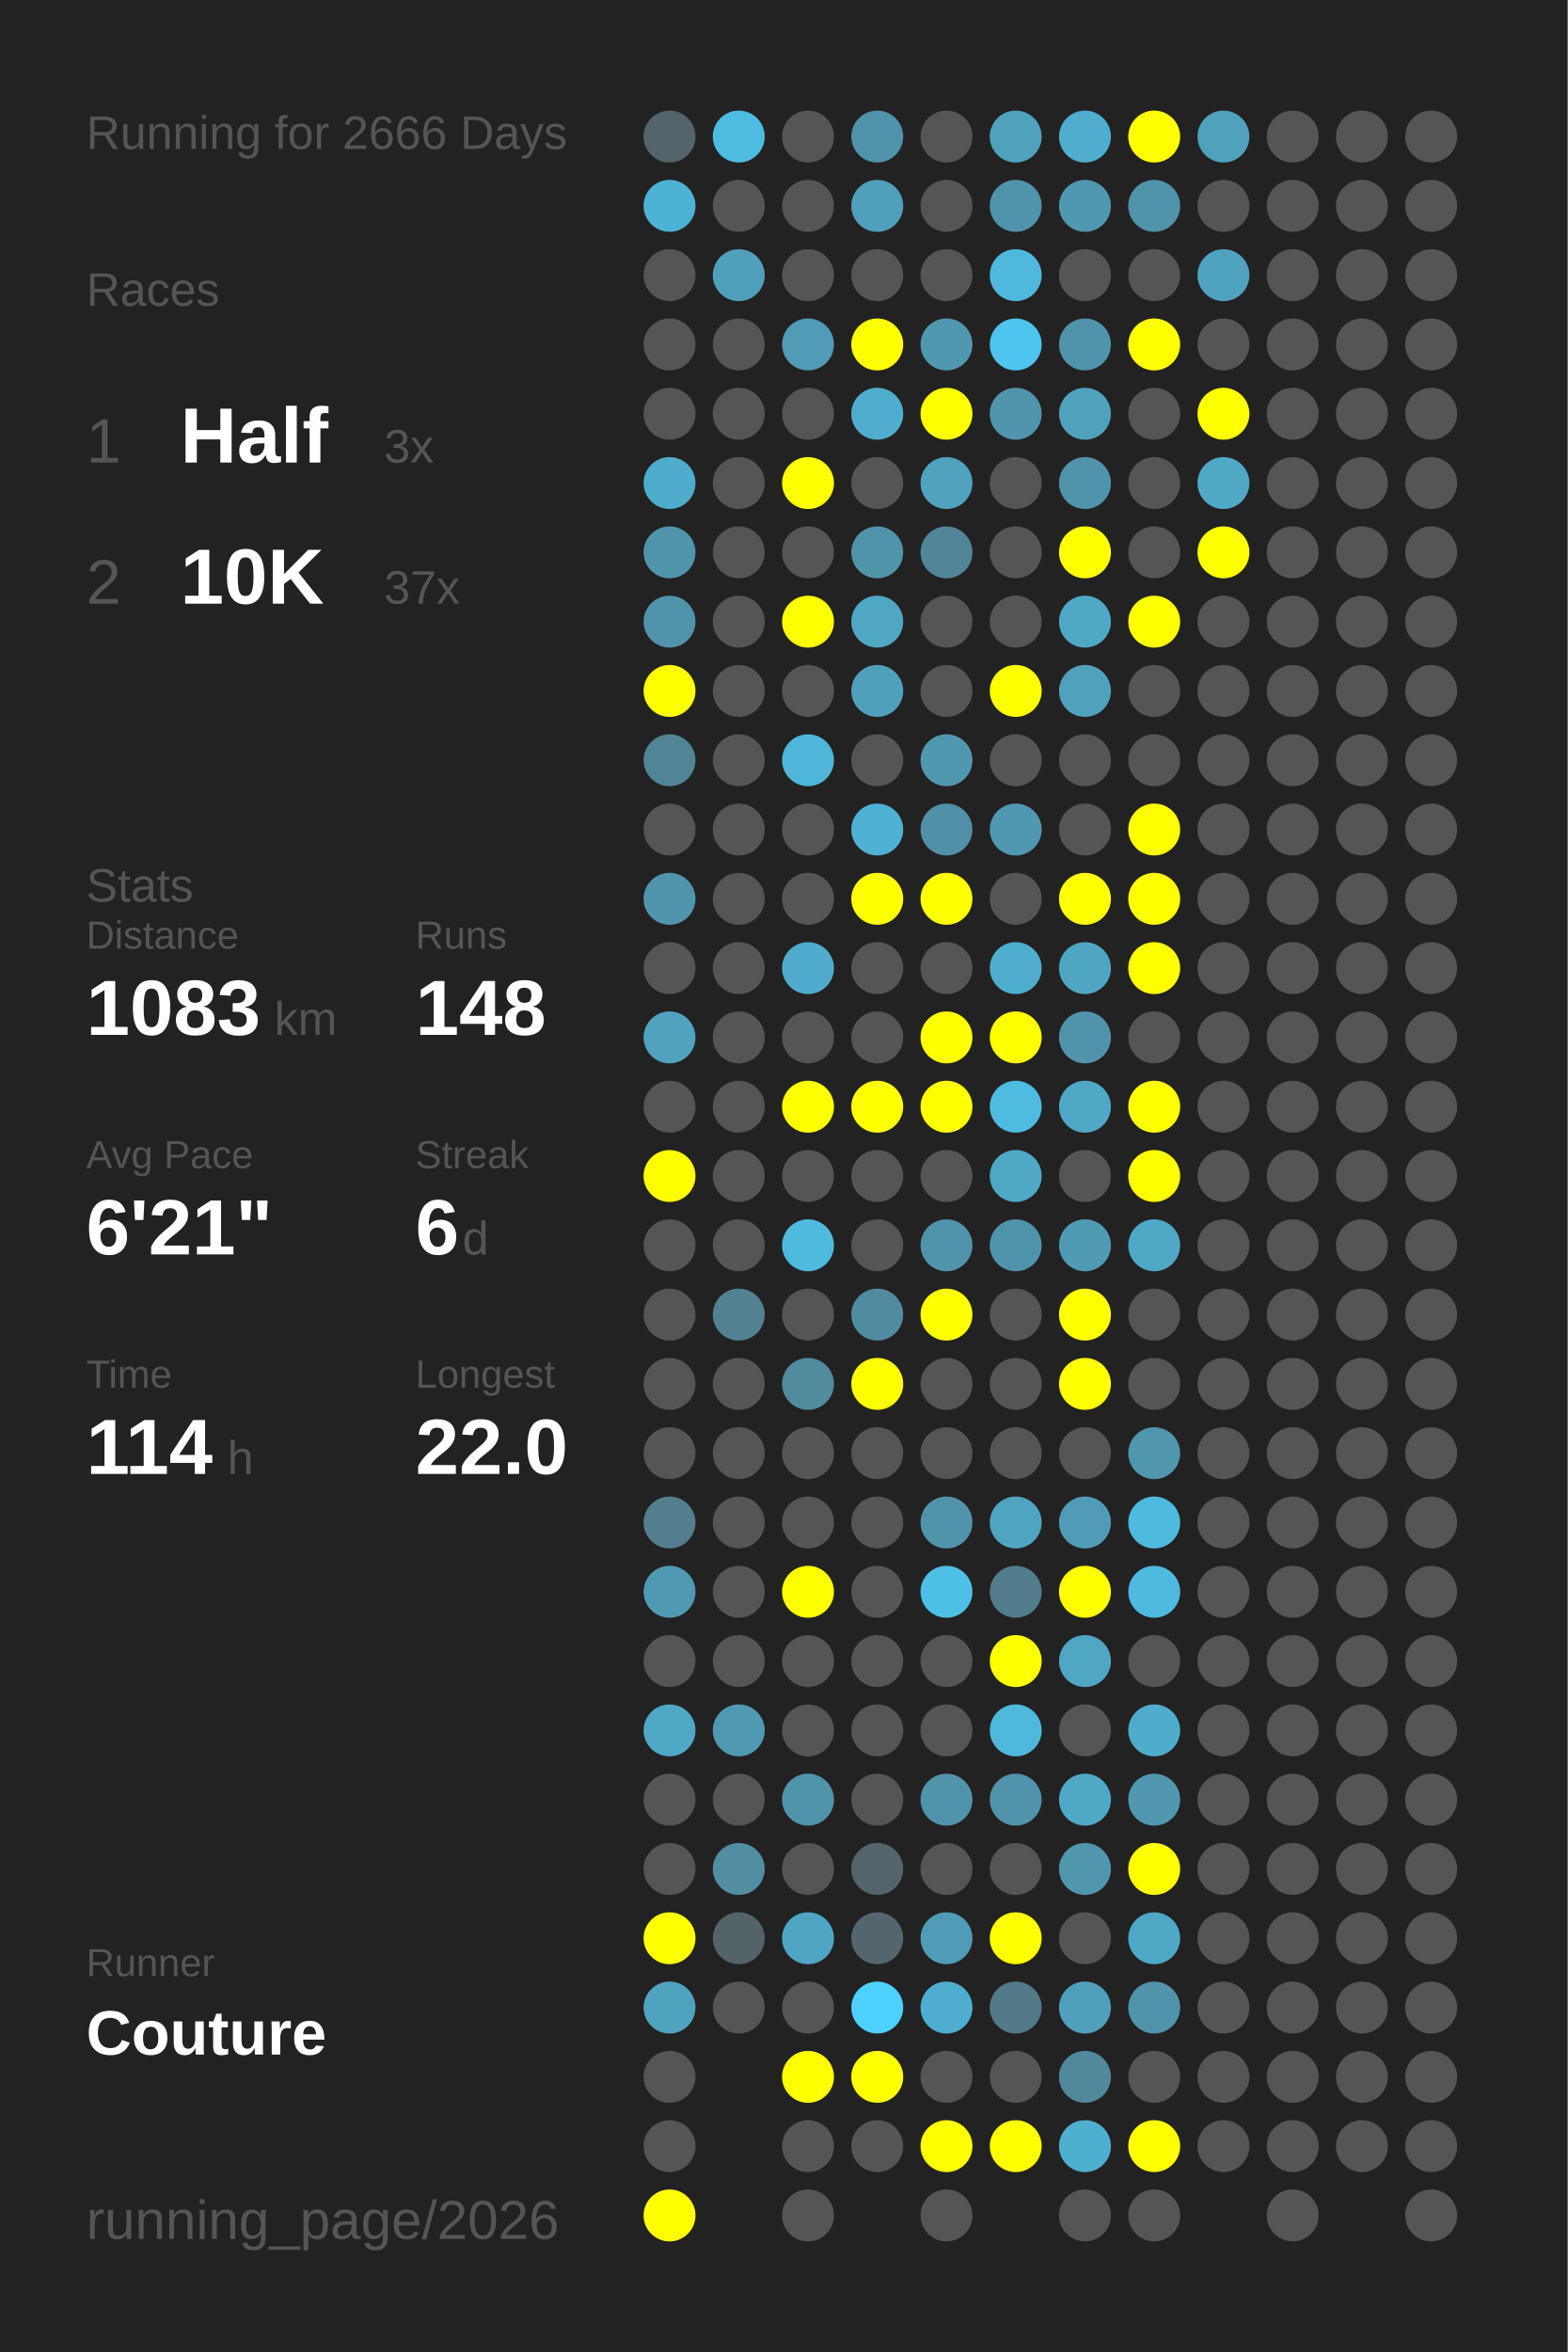
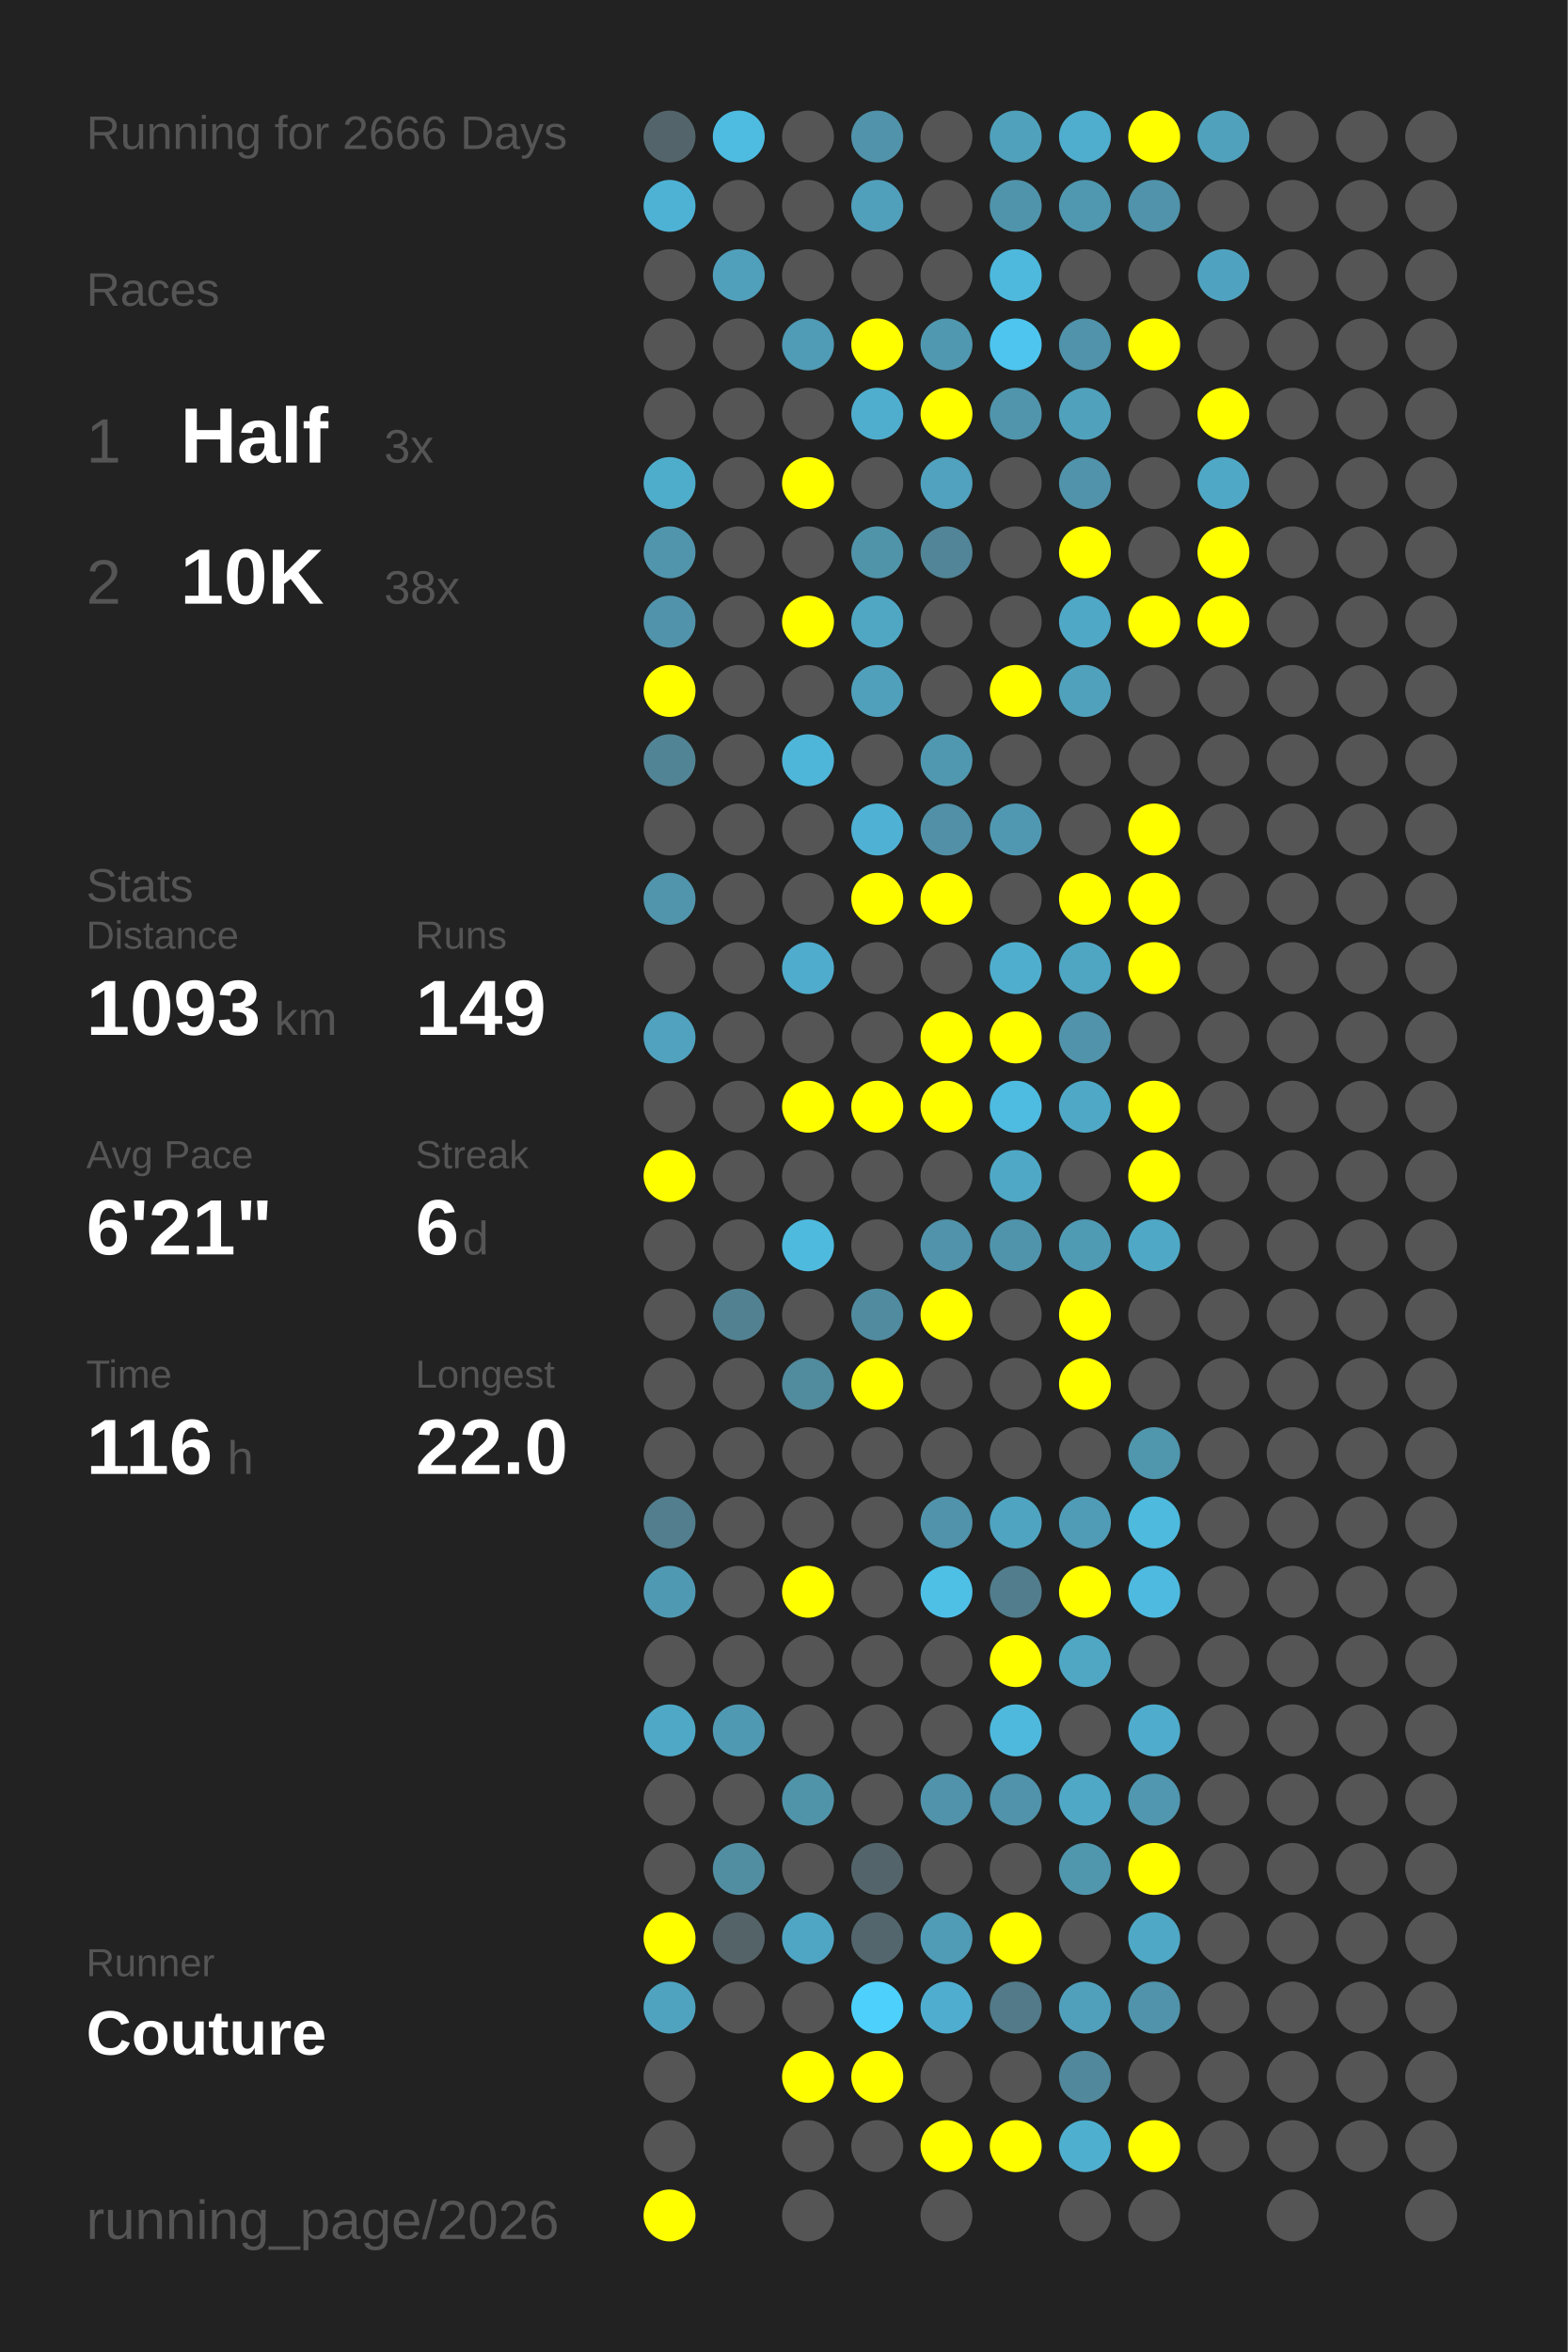
<svg xmlns="http://www.w3.org/2000/svg" baseProfile="full" height="300mm" version="1.1" viewBox="0,0,200,300" width="200mm">
  <defs />
  <rect fill="#222222" height="300" width="200" x="0" y="0" />
  <text fill="#555555" style="font-size:6px; font-family:Arial;" x="11" y="19">Running for 2666 Days</text>
  <text fill="#555555" style="font-size:6px; font-family:Arial;" x="11" y="39">Races</text>
  <text fill="#555555" style="font-size:8px; font-family:Arial;" x="11" y="59">1</text>
  <text fill="#FFFFFF" style="font-size:10px; font-family:Arial; font-weight:bold;" x="23" y="59">Half</text>
  <text fill="#555555" style="font-size:6px; font-family:Arial;" x="49" y="59">3x</text>
  <text fill="#555555" style="font-size:8px; font-family:Arial;" x="11" y="77">2</text>
  <text fill="#FFFFFF" style="font-size:10px; font-family:Arial; font-weight:bold;" x="23" y="77">10K</text>
-   <text fill="#555555" style="font-size:6px; font-family:Arial;" x="49" y="77">37x</text>
+   <text fill="#555555" style="font-size:6px; font-family:Arial;" x="49" y="77">38x</text>
  <text fill="#555555" style="font-size:6px; font-family:Arial;" x="11" y="115">Stats</text>
  <text fill="#555555" style="font-size:5px; font-family:Arial;" x="11" y="121">Distance</text>
-   <text fill="#FFFFFF" style="font-size:10px; font-family:Arial; font-weight:bold;" x="11" y="132">1083</text>
+   <text fill="#FFFFFF" style="font-size:10px; font-family:Arial; font-weight:bold;" x="11" y="132">1093</text>
  <text fill="#555555" style="font-size:6px; font-family:Arial;" x="35" y="132">km</text>
  <text fill="#555555" style="font-size:5px; font-family:Arial;" x="53" y="121">Runs</text>
-   <text fill="#FFFFFF" style="font-size:10px; font-family:Arial; font-weight:bold;" x="53" y="132">148</text>
+   <text fill="#FFFFFF" style="font-size:10px; font-family:Arial; font-weight:bold;" x="53" y="132">149</text>
  <text fill="#555555" style="font-size:5px; font-family:Arial;" x="11" y="149">Avg Pace</text>
  <text fill="#FFFFFF" style="font-size:10px; font-family:Arial; font-weight:bold;" x="11" y="160">6'21"</text>
  <text fill="#555555" style="font-size:5px; font-family:Arial;" x="53" y="149">Streak</text>
  <text fill="#FFFFFF" style="font-size:10px; font-family:Arial; font-weight:bold;" x="53" y="160">6</text>
  <text fill="#555555" style="font-size:6px; font-family:Arial;" x="59" y="160">d</text>
  <text fill="#555555" style="font-size:5px; font-family:Arial;" x="11" y="177">Time</text>
-   <text fill="#FFFFFF" style="font-size:10px; font-family:Arial; font-weight:bold;" x="11" y="188">114</text>
+   <text fill="#FFFFFF" style="font-size:10px; font-family:Arial; font-weight:bold;" x="11" y="188">116</text>
  <text fill="#555555" style="font-size:6px; font-family:Arial;" x="29" y="188">h</text>
  <text fill="#555555" style="font-size:5px; font-family:Arial;" x="53" y="177">Longest</text>
  <text fill="#FFFFFF" style="font-size:10px; font-family:Arial; font-weight:bold;" x="53" y="188">22.0</text>
  <text fill="#555555" style="font-size:5px; font-family:Arial;" x="11" y="252.065">Runner</text>
  <text fill="#FFFFFF" style="font-size:8px; font-family:Arial; font-weight:bold;" x="11" y="262.065">Couture</text>
  <text fill="#555555" style="font-size:7px; font-family:Arial;" x="11" y="285.581">running_page/2026</text>
  <circle cx="85.417" cy="17.419" fill="#53656a" r="3.312" />
  <circle cx="85.417" cy="26.258" fill="#4eb2d4" r="3.312" />
  <circle cx="85.417" cy="35.097" fill="#555555" r="3.312" />
  <circle cx="85.417" cy="43.935" fill="#555555" r="3.312" />
  <circle cx="85.417" cy="52.774" fill="#555555" r="3.312" />
  <circle cx="85.417" cy="61.613" fill="#4fadcc" r="3.312" />
  <circle cx="85.417" cy="70.452" fill="#5095ac" r="3.312" />
  <circle cx="85.417" cy="79.29" fill="#5093aa" r="3.312" />
  <circle cx="85.417" cy="88.129" fill="#FFFF00" r="3.312" />
  <circle cx="85.417" cy="96.968" fill="#518495" r="3.312" />
  <circle cx="85.417" cy="105.806" fill="#555555" r="3.312" />
  <circle cx="85.417" cy="114.645" fill="#5095ac" r="3.312" />
  <circle cx="85.417" cy="123.484" fill="#555555" r="3.312" />
  <circle cx="85.417" cy="132.323" fill="#50a2be" r="3.312" />
  <circle cx="85.417" cy="141.161" fill="#555555" r="3.312" />
  <circle cx="85.417" cy="150" fill="#FFFF00" r="3.312" />
  <circle cx="85.417" cy="158.839" fill="#555555" r="3.312" />
  <circle cx="85.417" cy="167.677" fill="#555555" r="3.312" />
  <circle cx="85.417" cy="176.516" fill="#555555" r="3.312" />
  <circle cx="85.417" cy="185.355" fill="#555555" r="3.312" />
  <circle cx="85.417" cy="194.194" fill="#527e8d" r="3.312" />
  <circle cx="85.417" cy="203.032" fill="#5099b2" r="3.312" />
  <circle cx="85.417" cy="211.871" fill="#555555" r="3.312" />
  <circle cx="85.417" cy="220.71" fill="#4fa8c6" r="3.312" />
  <circle cx="85.417" cy="229.548" fill="#555555" r="3.312" />
  <circle cx="85.417" cy="238.387" fill="#555555" r="3.312" />
  <circle cx="85.417" cy="247.226" fill="#FFFF00" r="3.312" />
  <circle cx="85.417" cy="256.065" fill="#4fa3bf" r="3.312" />
  <circle cx="85.417" cy="264.903" fill="#555555" r="3.312" />
  <circle cx="85.417" cy="273.742" fill="#555555" r="3.312" />
  <circle cx="85.417" cy="282.581" fill="#FFFF00" r="3.312" />
  <circle cx="94.25" cy="17.419" fill="#4ebce1" r="3.312" />
  <circle cx="94.25" cy="26.258" fill="#555555" r="3.312" />
  <circle cx="94.25" cy="35.097" fill="#50a0bb" r="3.312" />
  <circle cx="94.25" cy="43.935" fill="#555555" r="3.312" />
  <circle cx="94.25" cy="52.774" fill="#555555" r="3.312" />
  <circle cx="94.25" cy="61.613" fill="#555555" r="3.312" />
  <circle cx="94.25" cy="70.452" fill="#555555" r="3.312" />
  <circle cx="94.25" cy="79.29" fill="#555555" r="3.312" />
  <circle cx="94.25" cy="88.129" fill="#555555" r="3.312" />
  <circle cx="94.25" cy="96.968" fill="#555555" r="3.312" />
  <circle cx="94.25" cy="105.806" fill="#555555" r="3.312" />
  <circle cx="94.25" cy="114.645" fill="#555555" r="3.312" />
  <circle cx="94.25" cy="123.484" fill="#555555" r="3.312" />
  <circle cx="94.25" cy="132.323" fill="#555555" r="3.312" />
  <circle cx="94.25" cy="141.161" fill="#555555" r="3.312" />
  <circle cx="94.25" cy="150" fill="#555555" r="3.312" />
  <circle cx="94.25" cy="158.839" fill="#555555" r="3.312" />
  <circle cx="94.25" cy="167.677" fill="#528292" r="3.312" />
  <circle cx="94.25" cy="176.516" fill="#555555" r="3.312" />
  <circle cx="94.25" cy="185.355" fill="#555555" r="3.312" />
  <circle cx="94.25" cy="194.194" fill="#555555" r="3.312" />
  <circle cx="94.25" cy="203.032" fill="#555555" r="3.312" />
  <circle cx="94.25" cy="211.871" fill="#555555" r="3.312" />
  <circle cx="94.25" cy="220.71" fill="#5099b2" r="3.312" />
  <circle cx="94.25" cy="229.548" fill="#555555" r="3.312" />
  <circle cx="94.25" cy="238.387" fill="#518ea2" r="3.312" />
  <circle cx="94.25" cy="247.226" fill="#546368" r="3.312" />
  <circle cx="94.25" cy="256.065" fill="#555555" r="3.312" />
  <circle cx="103.083" cy="17.419" fill="#555555" r="3.312" />
  <circle cx="103.083" cy="26.258" fill="#555555" r="3.312" />
  <circle cx="103.083" cy="35.097" fill="#555555" r="3.312" />
  <circle cx="103.083" cy="43.935" fill="#509bb5" r="3.312" />
  <circle cx="103.083" cy="52.774" fill="#555555" r="3.312" />
  <circle cx="103.083" cy="61.613" fill="#FFFF00" r="3.312" />
  <circle cx="103.083" cy="70.452" fill="#555555" r="3.312" />
  <circle cx="103.083" cy="79.29" fill="#FFFF00" r="3.312" />
  <circle cx="103.083" cy="88.129" fill="#555555" r="3.312" />
  <circle cx="103.083" cy="96.968" fill="#4eb6d9" r="3.312" />
  <circle cx="103.083" cy="105.806" fill="#555555" r="3.312" />
  <circle cx="103.083" cy="114.645" fill="#555555" r="3.312" />
  <circle cx="103.083" cy="123.484" fill="#4faccc" r="3.312" />
  <circle cx="103.083" cy="132.323" fill="#555555" r="3.312" />
  <circle cx="103.083" cy="141.161" fill="#FFFF00" r="3.312" />
  <circle cx="103.083" cy="150" fill="#555555" r="3.312" />
  <circle cx="103.083" cy="158.839" fill="#4ebade" r="3.312" />
  <circle cx="103.083" cy="167.677" fill="#555555" r="3.312" />
  <circle cx="103.083" cy="176.516" fill="#518b9e" r="3.312" />
  <circle cx="103.083" cy="185.355" fill="#555555" r="3.312" />
  <circle cx="103.083" cy="194.194" fill="#555555" r="3.312" />
  <circle cx="103.083" cy="203.032" fill="#FFFF00" r="3.312" />
  <circle cx="103.083" cy="211.871" fill="#555555" r="3.312" />
  <circle cx="103.083" cy="220.71" fill="#555555" r="3.312" />
  <circle cx="103.083" cy="229.548" fill="#5094aa" r="3.312" />
  <circle cx="103.083" cy="238.387" fill="#555555" r="3.312" />
  <circle cx="103.083" cy="247.226" fill="#4fa6c4" r="3.312" />
  <circle cx="103.083" cy="256.065" fill="#555555" r="3.312" />
  <circle cx="103.083" cy="264.903" fill="#FFFF00" r="3.312" />
  <circle cx="103.083" cy="273.742" fill="#555555" r="3.312" />
  <circle cx="103.083" cy="282.581" fill="#555555" r="3.312" />
  <circle cx="111.917" cy="17.419" fill="#5093aa" r="3.312" />
  <circle cx="111.917" cy="26.258" fill="#50a0bc" r="3.312" />
  <circle cx="111.917" cy="35.097" fill="#555555" r="3.312" />
  <circle cx="111.917" cy="43.935" fill="#FFFF00" r="3.312" />
  <circle cx="111.917" cy="52.774" fill="#4faece" r="3.312" />
  <circle cx="111.917" cy="61.613" fill="#555555" r="3.312" />
  <circle cx="111.917" cy="70.452" fill="#5094aa" r="3.312" />
  <circle cx="111.917" cy="79.29" fill="#4fa7c4" r="3.312" />
  <circle cx="111.917" cy="88.129" fill="#50a0bb" r="3.312" />
  <circle cx="111.917" cy="96.968" fill="#555555" r="3.312" />
  <circle cx="111.917" cy="105.806" fill="#4fb1d3" r="3.312" />
  <circle cx="111.917" cy="114.645" fill="#FFFF00" r="3.312" />
  <circle cx="111.917" cy="123.484" fill="#555555" r="3.312" />
  <circle cx="111.917" cy="132.323" fill="#555555" r="3.312" />
  <circle cx="111.917" cy="141.161" fill="#FFFF00" r="3.312" />
  <circle cx="111.917" cy="150" fill="#555555" r="3.312" />
  <circle cx="111.917" cy="158.839" fill="#555555" r="3.312" />
  <circle cx="111.917" cy="167.677" fill="#518b9f" r="3.312" />
  <circle cx="111.917" cy="176.516" fill="#FFFF00" r="3.312" />
  <circle cx="111.917" cy="185.355" fill="#555555" r="3.312" />
  <circle cx="111.917" cy="194.194" fill="#555555" r="3.312" />
  <circle cx="111.917" cy="203.032" fill="#555555" r="3.312" />
  <circle cx="111.917" cy="211.871" fill="#555555" r="3.312" />
  <circle cx="111.917" cy="220.71" fill="#555555" r="3.312" />
  <circle cx="111.917" cy="229.548" fill="#555555" r="3.312" />
  <circle cx="111.917" cy="238.387" fill="#53656b" r="3.312" />
  <circle cx="111.917" cy="247.226" fill="#53666d" r="3.312" />
  <circle cx="111.917" cy="256.065" fill="#4dd0fc" r="3.312" />
  <circle cx="111.917" cy="264.903" fill="#FFFF00" r="3.312" />
  <circle cx="111.917" cy="273.742" fill="#555555" r="3.312" />
  <circle cx="120.75" cy="17.419" fill="#555555" r="3.312" />
  <circle cx="120.75" cy="26.258" fill="#555555" r="3.312" />
  <circle cx="120.75" cy="35.097" fill="#555555" r="3.312" />
  <circle cx="120.75" cy="43.935" fill="#5098b0" r="3.312" />
  <circle cx="120.75" cy="52.774" fill="#FFFF00" r="3.312" />
  <circle cx="120.75" cy="61.613" fill="#50a2be" r="3.312" />
  <circle cx="120.75" cy="70.452" fill="#518597" r="3.312" />
  <circle cx="120.75" cy="79.29" fill="#555555" r="3.312" />
  <circle cx="120.75" cy="88.129" fill="#555555" r="3.312" />
  <circle cx="120.75" cy="96.968" fill="#5098b0" r="3.312" />
  <circle cx="120.75" cy="105.806" fill="#5190a6" r="3.312" />
  <circle cx="120.75" cy="114.645" fill="#FFFF00" r="3.312" />
  <circle cx="120.75" cy="123.484" fill="#555555" r="3.312" />
  <circle cx="120.75" cy="132.323" fill="#FFFF00" r="3.312" />
  <circle cx="120.75" cy="141.161" fill="#FFFF00" r="3.312" />
  <circle cx="120.75" cy="150" fill="#555555" r="3.312" />
  <circle cx="120.75" cy="158.839" fill="#5093aa" r="3.312" />
  <circle cx="120.75" cy="167.677" fill="#FFFF00" r="3.312" />
  <circle cx="120.75" cy="176.516" fill="#555555" r="3.312" />
  <circle cx="120.75" cy="185.355" fill="#555555" r="3.312" />
  <circle cx="120.75" cy="194.194" fill="#5093aa" r="3.312" />
  <circle cx="120.75" cy="203.032" fill="#4ec0e6" r="3.312" />
  <circle cx="120.75" cy="211.871" fill="#555555" r="3.312" />
  <circle cx="120.75" cy="220.71" fill="#555555" r="3.312" />
  <circle cx="120.75" cy="229.548" fill="#5093aa" r="3.312" />
  <circle cx="120.75" cy="238.387" fill="#555555" r="3.312" />
  <circle cx="120.75" cy="247.226" fill="#509bb5" r="3.312" />
  <circle cx="120.75" cy="256.065" fill="#4faecf" r="3.312" />
  <circle cx="120.75" cy="264.903" fill="#555555" r="3.312" />
  <circle cx="120.75" cy="273.742" fill="#FFFF00" r="3.312" />
  <circle cx="120.75" cy="282.581" fill="#555555" r="3.312" />
  <circle cx="129.583" cy="17.419" fill="#50a1bc" r="3.312" />
  <circle cx="129.583" cy="26.258" fill="#5094ab" r="3.312" />
  <circle cx="129.583" cy="35.097" fill="#4eb9dd" r="3.312" />
  <circle cx="129.583" cy="43.935" fill="#4dc5ee" r="3.312" />
  <circle cx="129.583" cy="52.774" fill="#5095ac" r="3.312" />
  <circle cx="129.583" cy="61.613" fill="#555555" r="3.312" />
  <circle cx="129.583" cy="70.452" fill="#555555" r="3.312" />
  <circle cx="129.583" cy="79.29" fill="#555555" r="3.312" />
  <circle cx="129.583" cy="88.129" fill="#FFFF00" r="3.312" />
  <circle cx="129.583" cy="96.968" fill="#555555" r="3.312" />
  <circle cx="129.583" cy="105.806" fill="#5098b1" r="3.312" />
  <circle cx="129.583" cy="114.645" fill="#555555" r="3.312" />
  <circle cx="129.583" cy="123.484" fill="#4faece" r="3.312" />
  <circle cx="129.583" cy="132.323" fill="#FFFF00" r="3.312" />
  <circle cx="129.583" cy="141.161" fill="#4ebbe0" r="3.312" />
  <circle cx="129.583" cy="150" fill="#4fa8c6" r="3.312" />
  <circle cx="129.583" cy="158.839" fill="#5094ab" r="3.312" />
  <circle cx="129.583" cy="167.677" fill="#555555" r="3.312" />
  <circle cx="129.583" cy="176.516" fill="#555555" r="3.312" />
  <circle cx="129.583" cy="185.355" fill="#555555" r="3.312" />
  <circle cx="129.583" cy="194.194" fill="#4fa4c1" r="3.312" />
  <circle cx="129.583" cy="203.032" fill="#527d8c" r="3.312" />
  <circle cx="129.583" cy="211.871" fill="#FFFF00" r="3.312" />
  <circle cx="129.583" cy="220.71" fill="#4eb9dd" r="3.312" />
  <circle cx="129.583" cy="229.548" fill="#5093aa" r="3.312" />
  <circle cx="129.583" cy="238.387" fill="#555555" r="3.312" />
  <circle cx="129.583" cy="247.226" fill="#FFFF00" r="3.312" />
  <circle cx="129.583" cy="256.065" fill="#527a88" r="3.312" />
  <circle cx="129.583" cy="264.903" fill="#555555" r="3.312" />
  <circle cx="129.583" cy="273.742" fill="#FFFF00" r="3.312" />
  <circle cx="138.417" cy="17.419" fill="#4fadcd" r="3.312" />
  <circle cx="138.417" cy="26.258" fill="#5098b0" r="3.312" />
  <circle cx="138.417" cy="35.097" fill="#555555" r="3.312" />
  <circle cx="138.417" cy="43.935" fill="#5093aa" r="3.312" />
  <circle cx="138.417" cy="52.774" fill="#50a1bc" r="3.312" />
  <circle cx="138.417" cy="61.613" fill="#5093aa" r="3.312" />
  <circle cx="138.417" cy="70.452" fill="#FFFF00" r="3.312" />
  <circle cx="138.417" cy="79.29" fill="#4fa8c6" r="3.312" />
  <circle cx="138.417" cy="88.129" fill="#50a1bc" r="3.312" />
  <circle cx="138.417" cy="96.968" fill="#555555" r="3.312" />
  <circle cx="138.417" cy="105.806" fill="#555555" r="3.312" />
  <circle cx="138.417" cy="114.645" fill="#FFFF00" r="3.312" />
  <circle cx="138.417" cy="123.484" fill="#4fa6c3" r="3.312" />
  <circle cx="138.417" cy="132.323" fill="#5193aa" r="3.312" />
  <circle cx="138.417" cy="141.161" fill="#4fa8c6" r="3.312" />
  <circle cx="138.417" cy="150" fill="#555555" r="3.312" />
  <circle cx="138.417" cy="158.839" fill="#509bb4" r="3.312" />
  <circle cx="138.417" cy="167.677" fill="#FFFF00" r="3.312" />
  <circle cx="138.417" cy="176.516" fill="#FFFF00" r="3.312" />
  <circle cx="138.417" cy="185.355" fill="#555555" r="3.312" />
  <circle cx="138.417" cy="194.194" fill="#509cb6" r="3.312" />
  <circle cx="138.417" cy="203.032" fill="#FFFF00" r="3.312" />
  <circle cx="138.417" cy="211.871" fill="#4fa7c4" r="3.312" />
  <circle cx="138.417" cy="220.71" fill="#555555" r="3.312" />
  <circle cx="138.417" cy="229.548" fill="#4fa8c6" r="3.312" />
  <circle cx="138.417" cy="238.387" fill="#5096ad" r="3.312" />
  <circle cx="138.417" cy="247.226" fill="#555555" r="3.312" />
  <circle cx="138.417" cy="256.065" fill="#50a0bc" r="3.312" />
  <circle cx="138.417" cy="264.903" fill="#51889b" r="3.312" />
  <circle cx="138.417" cy="273.742" fill="#4fafcf" r="3.312" />
  <circle cx="138.417" cy="282.581" fill="#555555" r="3.312" />
  <circle cx="147.25" cy="17.419" fill="#FFFF00" r="3.312" />
  <circle cx="147.25" cy="26.258" fill="#5093aa" r="3.312" />
  <circle cx="147.25" cy="35.097" fill="#555555" r="3.312" />
  <circle cx="147.25" cy="43.935" fill="#FFFF00" r="3.312" />
  <circle cx="147.25" cy="52.774" fill="#555555" r="3.312" />
  <circle cx="147.25" cy="61.613" fill="#555555" r="3.312" />
  <circle cx="147.25" cy="70.452" fill="#555555" r="3.312" />
  <circle cx="147.25" cy="79.29" fill="#FFFF00" r="3.312" />
  <circle cx="147.25" cy="88.129" fill="#555555" r="3.312" />
  <circle cx="147.25" cy="96.968" fill="#555555" r="3.312" />
  <circle cx="147.25" cy="105.806" fill="#FFFF00" r="3.312" />
  <circle cx="147.25" cy="114.645" fill="#FFFF00" r="3.312" />
  <circle cx="147.25" cy="123.484" fill="#FFFF00" r="3.312" />
  <circle cx="147.25" cy="132.323" fill="#555555" r="3.312" />
  <circle cx="147.25" cy="141.161" fill="#FFFF00" r="3.312" />
  <circle cx="147.25" cy="150" fill="#FFFF00" r="3.312" />
  <circle cx="147.25" cy="158.839" fill="#4fa8c6" r="3.312" />
  <circle cx="147.25" cy="167.677" fill="#555555" r="3.312" />
  <circle cx="147.25" cy="176.516" fill="#555555" r="3.312" />
  <circle cx="147.25" cy="185.355" fill="#5096ad" r="3.312" />
  <circle cx="147.25" cy="194.194" fill="#4ebade" r="3.312" />
  <circle cx="147.25" cy="203.032" fill="#4ebadf" r="3.312" />
  <circle cx="147.25" cy="211.871" fill="#555555" r="3.312" />
  <circle cx="147.25" cy="220.71" fill="#4faccc" r="3.312" />
  <circle cx="147.25" cy="229.548" fill="#5097af" r="3.312" />
  <circle cx="147.25" cy="238.387" fill="#FFFF00" r="3.312" />
  <circle cx="147.25" cy="247.226" fill="#4fa8c6" r="3.312" />
  <circle cx="147.25" cy="256.065" fill="#5093aa" r="3.312" />
  <circle cx="147.25" cy="264.903" fill="#555555" r="3.312" />
  <circle cx="147.25" cy="273.742" fill="#FFFF00" r="3.312" />
  <circle cx="147.25" cy="282.581" fill="#555555" r="3.312" />
  <circle cx="156.083" cy="17.419" fill="#50a1bc" r="3.312" />
  <circle cx="156.083" cy="26.258" fill="#555555" r="3.312" />
  <circle cx="156.083" cy="35.097" fill="#4fa3c0" r="3.312" />
  <circle cx="156.083" cy="43.935" fill="#555555" r="3.312" />
  <circle cx="156.083" cy="52.774" fill="#FFFF00" r="3.312" />
  <circle cx="156.083" cy="61.613" fill="#4fa8c6" r="3.312" />
  <circle cx="156.083" cy="70.452" fill="#FFFF00" r="3.312" />
-   <circle cx="156.083" cy="79.29" fill="#555555" r="3.312" />
+   <circle cx="156.083" cy="79.29" fill="#FFFF00" r="3.312" />
  <circle cx="156.083" cy="88.129" fill="#555555" r="3.312" />
  <circle cx="156.083" cy="96.968" fill="#555555" r="3.312" />
  <circle cx="156.083" cy="105.806" fill="#555555" r="3.312" />
  <circle cx="156.083" cy="114.645" fill="#555555" r="3.312" />
  <circle cx="156.083" cy="123.484" fill="#555555" r="3.312" />
  <circle cx="156.083" cy="132.323" fill="#555555" r="3.312" />
  <circle cx="156.083" cy="141.161" fill="#555555" r="3.312" />
  <circle cx="156.083" cy="150" fill="#555555" r="3.312" />
  <circle cx="156.083" cy="158.839" fill="#555555" r="3.312" />
  <circle cx="156.083" cy="167.677" fill="#555555" r="3.312" />
  <circle cx="156.083" cy="176.516" fill="#555555" r="3.312" />
  <circle cx="156.083" cy="185.355" fill="#555555" r="3.312" />
  <circle cx="156.083" cy="194.194" fill="#555555" r="3.312" />
  <circle cx="156.083" cy="203.032" fill="#555555" r="3.312" />
  <circle cx="156.083" cy="211.871" fill="#555555" r="3.312" />
  <circle cx="156.083" cy="220.71" fill="#555555" r="3.312" />
  <circle cx="156.083" cy="229.548" fill="#555555" r="3.312" />
  <circle cx="156.083" cy="238.387" fill="#555555" r="3.312" />
  <circle cx="156.083" cy="247.226" fill="#555555" r="3.312" />
  <circle cx="156.083" cy="256.065" fill="#555555" r="3.312" />
  <circle cx="156.083" cy="264.903" fill="#555555" r="3.312" />
  <circle cx="156.083" cy="273.742" fill="#555555" r="3.312" />
  <circle cx="164.917" cy="17.419" fill="#555555" r="3.312" />
  <circle cx="164.917" cy="26.258" fill="#555555" r="3.312" />
  <circle cx="164.917" cy="35.097" fill="#555555" r="3.312" />
  <circle cx="164.917" cy="43.935" fill="#555555" r="3.312" />
  <circle cx="164.917" cy="52.774" fill="#555555" r="3.312" />
  <circle cx="164.917" cy="61.613" fill="#555555" r="3.312" />
  <circle cx="164.917" cy="70.452" fill="#555555" r="3.312" />
  <circle cx="164.917" cy="79.29" fill="#555555" r="3.312" />
  <circle cx="164.917" cy="88.129" fill="#555555" r="3.312" />
  <circle cx="164.917" cy="96.968" fill="#555555" r="3.312" />
  <circle cx="164.917" cy="105.806" fill="#555555" r="3.312" />
  <circle cx="164.917" cy="114.645" fill="#555555" r="3.312" />
  <circle cx="164.917" cy="123.484" fill="#555555" r="3.312" />
  <circle cx="164.917" cy="132.323" fill="#555555" r="3.312" />
  <circle cx="164.917" cy="141.161" fill="#555555" r="3.312" />
  <circle cx="164.917" cy="150" fill="#555555" r="3.312" />
  <circle cx="164.917" cy="158.839" fill="#555555" r="3.312" />
  <circle cx="164.917" cy="167.677" fill="#555555" r="3.312" />
  <circle cx="164.917" cy="176.516" fill="#555555" r="3.312" />
  <circle cx="164.917" cy="185.355" fill="#555555" r="3.312" />
  <circle cx="164.917" cy="194.194" fill="#555555" r="3.312" />
  <circle cx="164.917" cy="203.032" fill="#555555" r="3.312" />
  <circle cx="164.917" cy="211.871" fill="#555555" r="3.312" />
  <circle cx="164.917" cy="220.71" fill="#555555" r="3.312" />
  <circle cx="164.917" cy="229.548" fill="#555555" r="3.312" />
  <circle cx="164.917" cy="238.387" fill="#555555" r="3.312" />
  <circle cx="164.917" cy="247.226" fill="#555555" r="3.312" />
  <circle cx="164.917" cy="256.065" fill="#555555" r="3.312" />
  <circle cx="164.917" cy="264.903" fill="#555555" r="3.312" />
  <circle cx="164.917" cy="273.742" fill="#555555" r="3.312" />
  <circle cx="164.917" cy="282.581" fill="#555555" r="3.312" />
  <circle cx="173.75" cy="17.419" fill="#555555" r="3.312" />
  <circle cx="173.75" cy="26.258" fill="#555555" r="3.312" />
  <circle cx="173.75" cy="35.097" fill="#555555" r="3.312" />
  <circle cx="173.75" cy="43.935" fill="#555555" r="3.312" />
  <circle cx="173.75" cy="52.774" fill="#555555" r="3.312" />
  <circle cx="173.75" cy="61.613" fill="#555555" r="3.312" />
  <circle cx="173.75" cy="70.452" fill="#555555" r="3.312" />
  <circle cx="173.75" cy="79.29" fill="#555555" r="3.312" />
  <circle cx="173.75" cy="88.129" fill="#555555" r="3.312" />
  <circle cx="173.75" cy="96.968" fill="#555555" r="3.312" />
  <circle cx="173.75" cy="105.806" fill="#555555" r="3.312" />
  <circle cx="173.75" cy="114.645" fill="#555555" r="3.312" />
  <circle cx="173.75" cy="123.484" fill="#555555" r="3.312" />
  <circle cx="173.75" cy="132.323" fill="#555555" r="3.312" />
  <circle cx="173.75" cy="141.161" fill="#555555" r="3.312" />
  <circle cx="173.75" cy="150" fill="#555555" r="3.312" />
  <circle cx="173.75" cy="158.839" fill="#555555" r="3.312" />
  <circle cx="173.75" cy="167.677" fill="#555555" r="3.312" />
  <circle cx="173.75" cy="176.516" fill="#555555" r="3.312" />
  <circle cx="173.75" cy="185.355" fill="#555555" r="3.312" />
  <circle cx="173.75" cy="194.194" fill="#555555" r="3.312" />
  <circle cx="173.75" cy="203.032" fill="#555555" r="3.312" />
  <circle cx="173.75" cy="211.871" fill="#555555" r="3.312" />
  <circle cx="173.75" cy="220.71" fill="#555555" r="3.312" />
  <circle cx="173.75" cy="229.548" fill="#555555" r="3.312" />
  <circle cx="173.75" cy="238.387" fill="#555555" r="3.312" />
  <circle cx="173.75" cy="247.226" fill="#555555" r="3.312" />
  <circle cx="173.75" cy="256.065" fill="#555555" r="3.312" />
  <circle cx="173.75" cy="264.903" fill="#555555" r="3.312" />
  <circle cx="173.75" cy="273.742" fill="#555555" r="3.312" />
  <circle cx="182.583" cy="17.419" fill="#555555" r="3.312" />
  <circle cx="182.583" cy="26.258" fill="#555555" r="3.312" />
  <circle cx="182.583" cy="35.097" fill="#555555" r="3.312" />
  <circle cx="182.583" cy="43.935" fill="#555555" r="3.312" />
  <circle cx="182.583" cy="52.774" fill="#555555" r="3.312" />
  <circle cx="182.583" cy="61.613" fill="#555555" r="3.312" />
  <circle cx="182.583" cy="70.452" fill="#555555" r="3.312" />
  <circle cx="182.583" cy="79.29" fill="#555555" r="3.312" />
  <circle cx="182.583" cy="88.129" fill="#555555" r="3.312" />
  <circle cx="182.583" cy="96.968" fill="#555555" r="3.312" />
  <circle cx="182.583" cy="105.806" fill="#555555" r="3.312" />
  <circle cx="182.583" cy="114.645" fill="#555555" r="3.312" />
  <circle cx="182.583" cy="123.484" fill="#555555" r="3.312" />
  <circle cx="182.583" cy="132.323" fill="#555555" r="3.312" />
  <circle cx="182.583" cy="141.161" fill="#555555" r="3.312" />
  <circle cx="182.583" cy="150" fill="#555555" r="3.312" />
  <circle cx="182.583" cy="158.839" fill="#555555" r="3.312" />
  <circle cx="182.583" cy="167.677" fill="#555555" r="3.312" />
  <circle cx="182.583" cy="176.516" fill="#555555" r="3.312" />
  <circle cx="182.583" cy="185.355" fill="#555555" r="3.312" />
  <circle cx="182.583" cy="194.194" fill="#555555" r="3.312" />
  <circle cx="182.583" cy="203.032" fill="#555555" r="3.312" />
  <circle cx="182.583" cy="211.871" fill="#555555" r="3.312" />
  <circle cx="182.583" cy="220.71" fill="#555555" r="3.312" />
  <circle cx="182.583" cy="229.548" fill="#555555" r="3.312" />
  <circle cx="182.583" cy="238.387" fill="#555555" r="3.312" />
  <circle cx="182.583" cy="247.226" fill="#555555" r="3.312" />
  <circle cx="182.583" cy="256.065" fill="#555555" r="3.312" />
  <circle cx="182.583" cy="264.903" fill="#555555" r="3.312" />
  <circle cx="182.583" cy="273.742" fill="#555555" r="3.312" />
  <circle cx="182.583" cy="282.581" fill="#555555" r="3.312" />
</svg>
